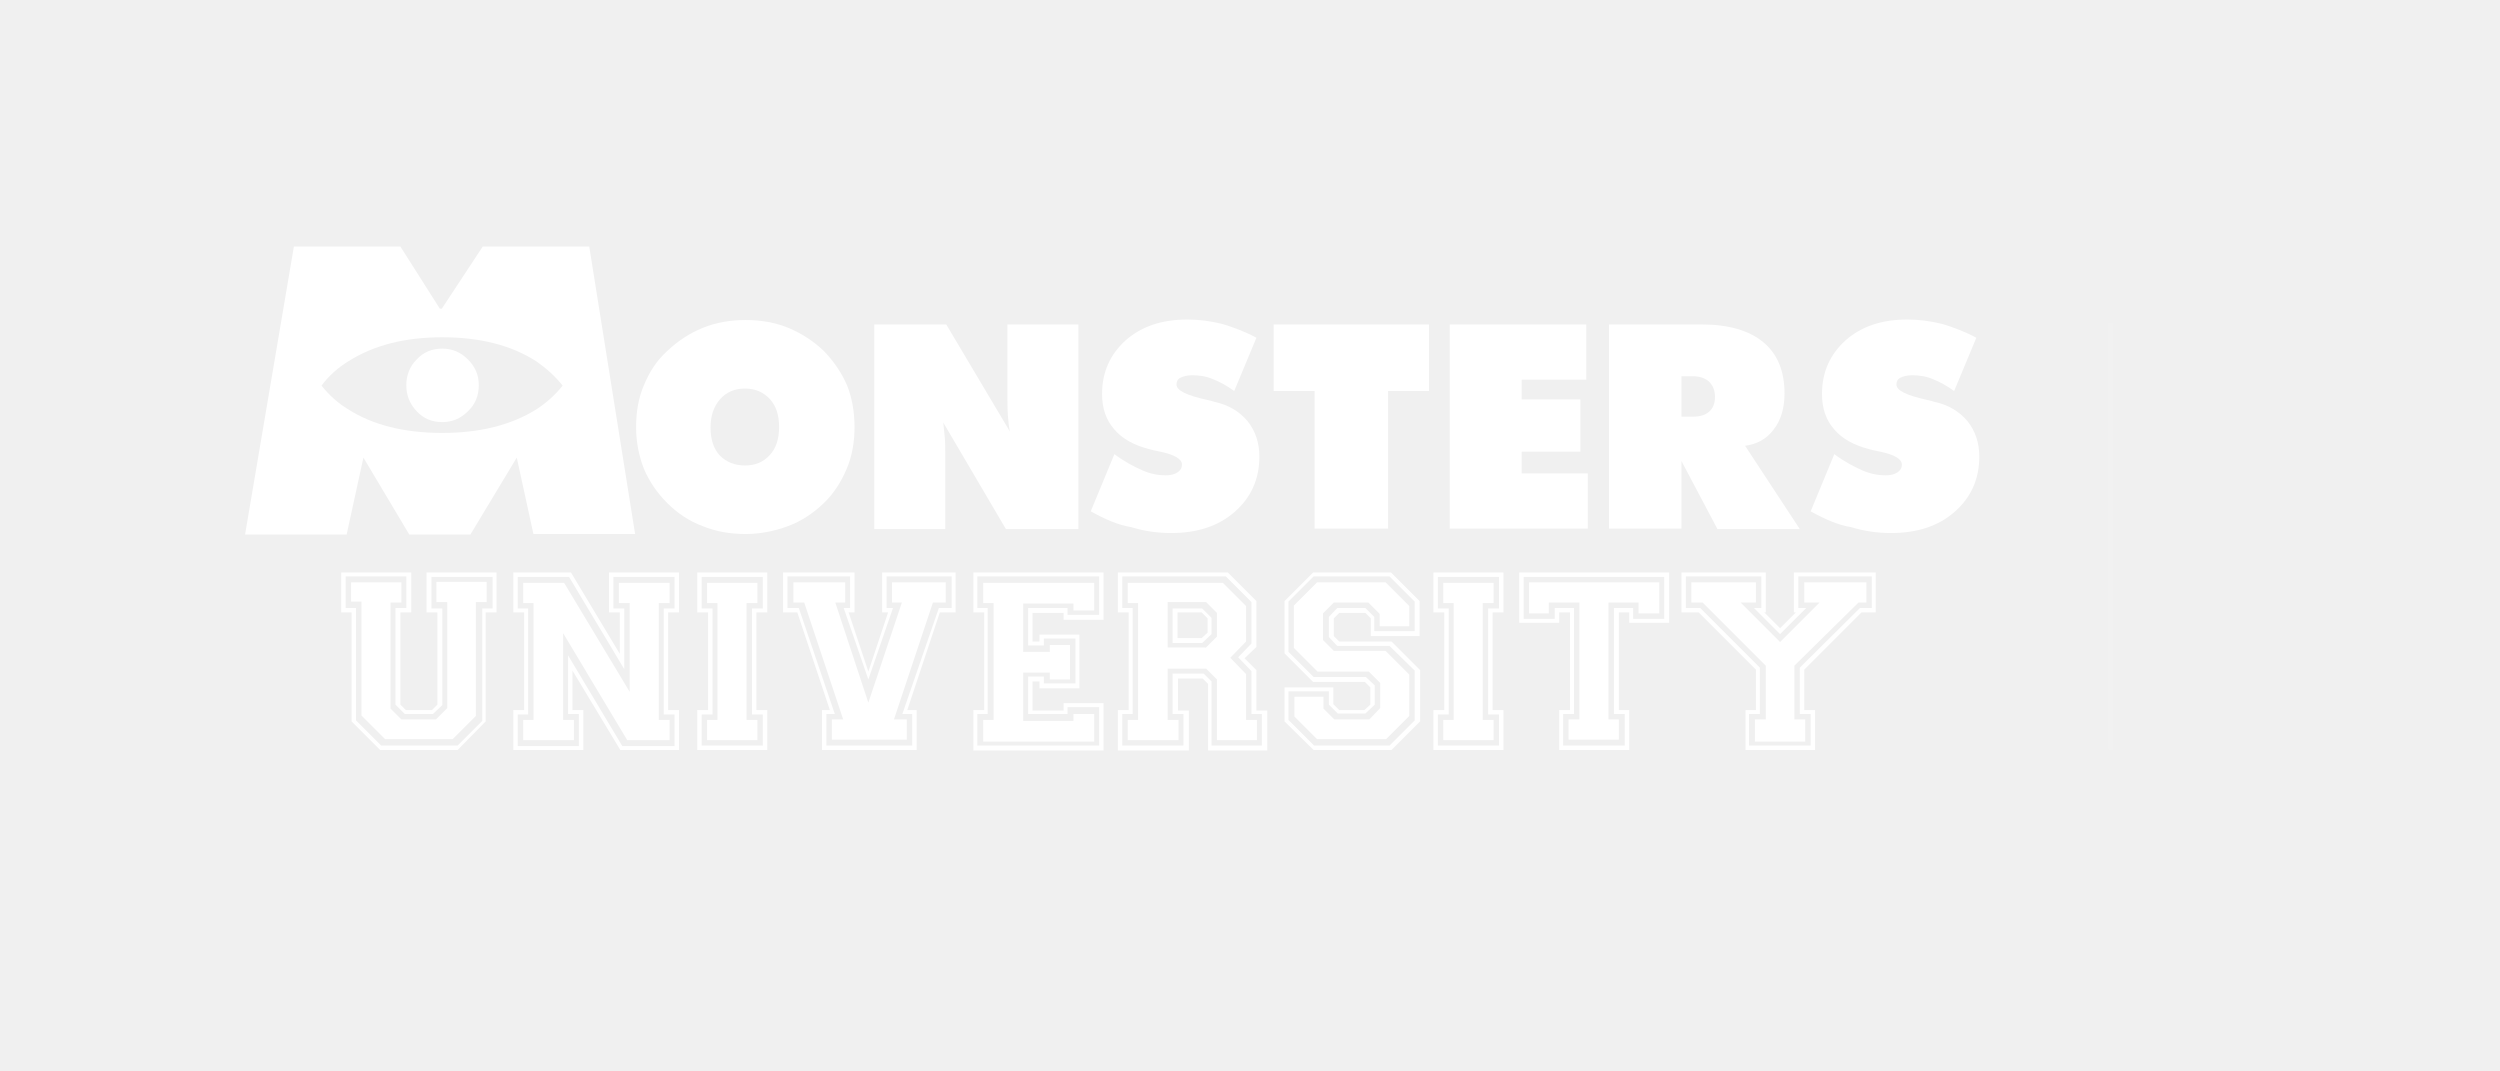
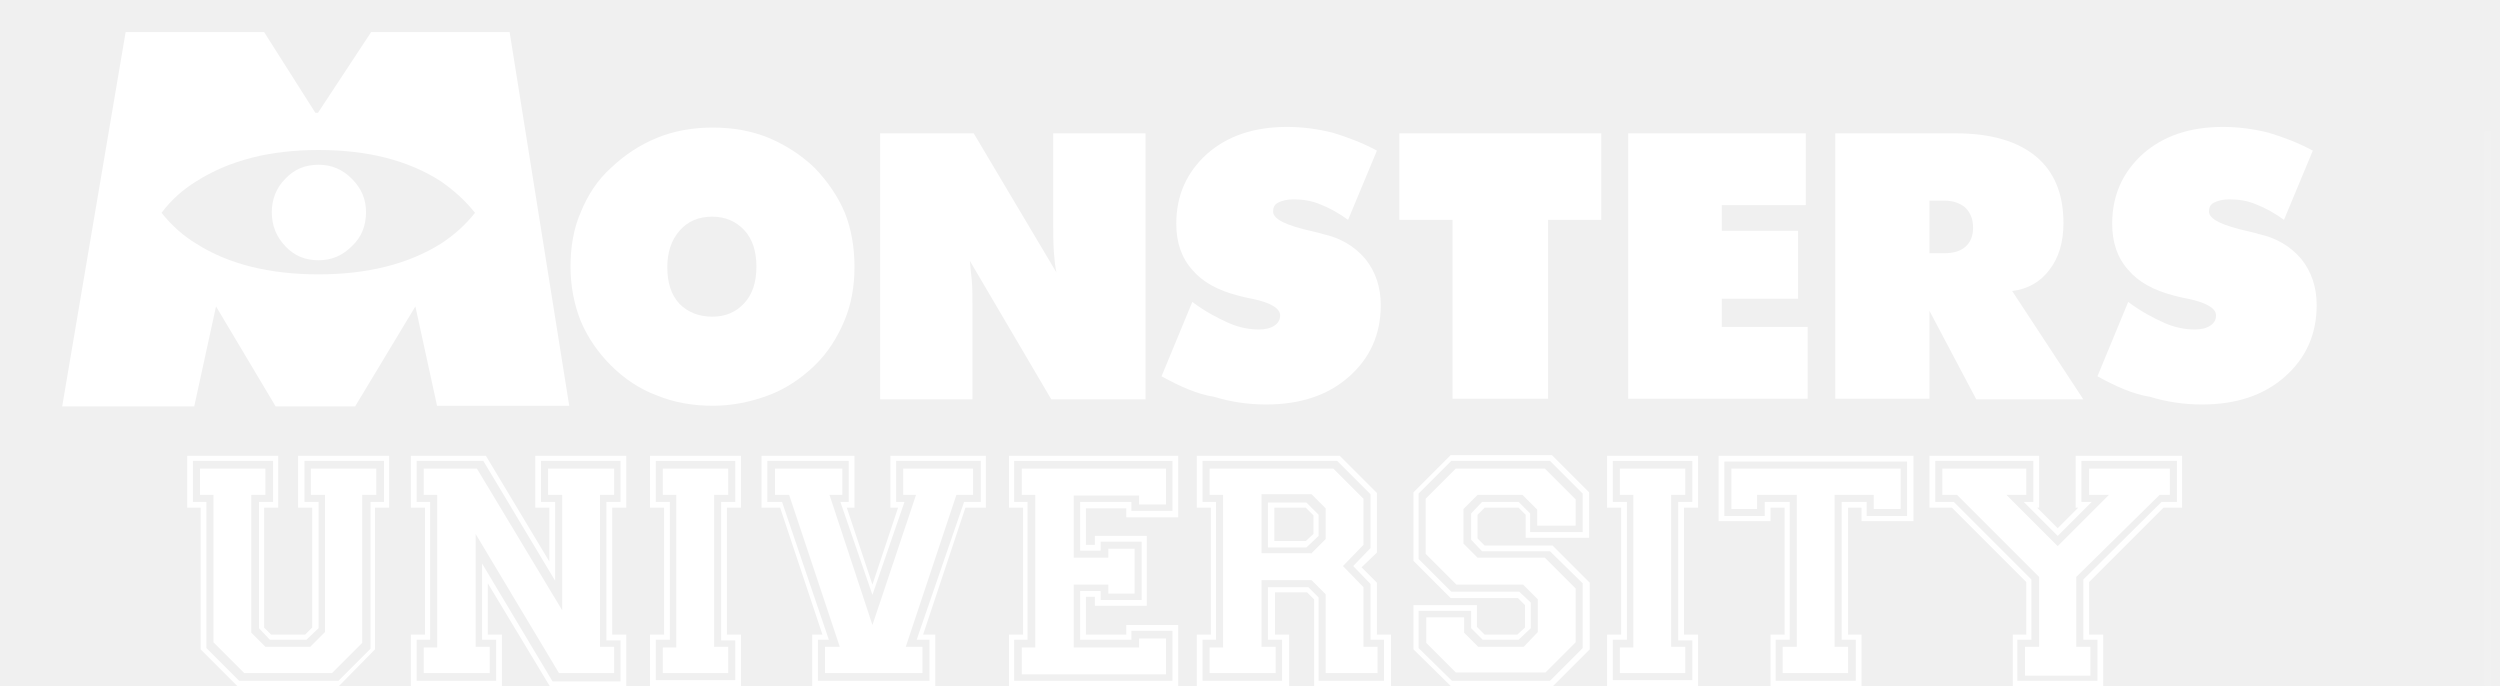
- <svg xmlns="http://www.w3.org/2000/svg" version="1.1" id="Layer_1" x="0px" y="0px" viewBox="0 0 507 217" style="enable-background:new 0 0 507 217;" xml:space="preserve">
+ <svg xmlns="http://www.w3.org/2000/svg" version="1.1" id="Layer_1" x="0px" y="0px" viewBox="0 0 390 107" style="enable-background:new 0 0 390 107;" xml:space="preserve">
  <style type="text/css">
	.st0{fill:#FFFFFF;stroke:#F1F1F1;stroke-miterlimit:10;}
	.st1{fill:#FFFFFF;}
</style>
-   <line class="st0" x1="428.1" y1="65.5" x2="428.1" y2="152" />
+   <line class="st0" x1="388.1" y1="20.5" x2="388.1" y2="107" />
  <g>
    <g>
-       <path class="st1" d="M69.2,124.2v-8.1h14.2v8.1h-2.2v18.7l1.1,1.1h5.3l1.1-1.1v-18.7h-2.2v-8.1h14.2v8.1h-2.2v22.1l-5.7,5.8H77.1    l-5.8-5.8v-22.1H69.2z M72.2,123.3v22.8l5.1,5.1h15.5l5-5v-22.8h2.1v-6.4H87.5v6.4h2.2V143l-1.9,1.8h-5.7l-1.9-1.9v-19.6h2.2v-6.4    H70.1v6.4H72.2z M71.2,122.2v-4.1h10.2v4.1h-2.2v21.5l2.2,2.2h7l2.3-2.3v-21.5h-2.2v-4.1h10.2v4.1h-2.2v23.1l-4.7,4.7H78.1    l-4.8-4.8v-23.1H71.2z" />
-       <path class="st1" d="M104.1,152.1V144h2.2v-19.8h-2.2v-8.1h11.7l9.9,16.5v-8.4h-2.2v-8.1h14.2v8.1h-2.2V144h2.2v8.1h-11.9    l-9.7-16.1v8h2.2v8.1H104.1z M117.4,151.2v-6.4h-2.2v-11.9l11,18.4h10.6v-6.4h-2.2v-21.5h2.2v-6.4h-12.4v6.4h2.2v12.3l-11.2-18.7    H105v6.4h2.1v21.5H105v6.4H117.4z M106.1,150.1v-4.1h2.1v-23.7h-2.1v-4.1h8.3l13.3,22.1v-18h-2.2v-4.1h10.3v4.1h-2.2v23.7h2.2v4.1    h-8.6l-13-21.7v17.6h2.2v4.1H106.1z" />
-       <path class="st1" d="M141.4,152.1V144h2.2v-19.8h-2.2v-8.1h14.2v8.1h-2.2V144h2.2v8.1H141.4z M154.7,151.2v-6.3h-2.2v-21.5h2.2    v-6.4h-12.4v6.4h2.2v21.5h-2.2v6.3H154.7z M143.4,150.1v-4.1h2.1v-23.7h-2.1v-4.1h10.2v4.1h-2.2v23.7h2.2v4.1H143.4z" />
-       <path class="st1" d="M158.8,124.2v-8.1h14.5v8.1h-1.2l4,12l4-12h-1.2v-8.1h14.9v8.1h-3.2L184,144h1.9v8.1h-19.2V144h1.6l-6.6-19.8    H158.8z M162,123.3l7.3,21.5h-1.7v6.4H185v-6.4h-2l7.4-21.5h2.6v-6.4h-13.2v6.4h1.3l-5,14.5l-5-14.5h1.3v-6.4h-12.7v6.4H162z     M160.9,122.2v-4.1h10.5v4.1h-2l6.7,20.3l6.8-20.3h-2v-4.1h10.9v4.1h-2.6l-7.9,23.7h2.6v4.1h-15.2v-4.1h2.3l-7.9-23.7H160.9z" />
-       <path class="st1" d="M197.4,152.1V144h2.2v-19.8h-2.2v-8.1h26.4v9.6h-8.1v-1.4h-6.3v5.8h1.4v-1.4h8.1v10.9h-8.1v-1.4h-1.4v5.9h6.3    v-1.5h8.1v9.6H197.4z M222.9,151.2v-7.8h-6.4v1.4h-8v-7.6h3.2v1.4h6.4v-9.1h-6.4v1.4h-3.2v-7.6h8v1.4h6.4v-7.8h-24.7v6.4h2.1v21.5    h-2.1v6.4H222.9z M199.4,150.1v-4.1h2.1v-23.7h-2.1v-4.1h22.5v5.6h-4.2v-1.4h-10.2v9.8h5.4v-1.4h4.1v7h-4.1v-1.4h-5.4v9.8h10.2    v-1.4h4.2v5.6H199.4z" />
-       <path class="st1" d="M226.7,152.1V144h2.2v-19.8h-2.2v-8.1H249l5.8,5.8v9.3l-2.4,2.3l2.4,2.4v8.2h2.2v8.1h-12v-13.5l-1.1-1.1h-5    v6.5h2.2v8.1H226.7z M240,151.2v-6.4h-2.2v-8.2h6.3l1.6,1.6v13h10.2v-6.4h-2.1v-8.7l-2.7-2.8l2.7-2.8v-8.4l-5.2-5.2h-21v6.4h2.1    v21.5h-2.1v6.4H240z M228.7,150.1v-4.1h2.1v-23.7h-2.1v-4.1H248l4.7,4.7v7.2l-3.2,3.3l3.2,3.3v9.3h2.2v4.1h-8.1v-12.3l-2.2-2.2    h-7.8v10.4h2.2v4.1H228.7z M244.5,131.4l2.3-2.3v-4.8l-2.2-2.2h-7.8v9.2H244.5z M237.8,130.3v-6.9h6l1.9,1.9v3.3l-1.9,1.8H237.8z     M243.7,129.4l1.2-1.1v-2.9l-1.2-1.2h-4.9v5.2H243.7z" />
-       <path class="st1" d="M260.5,146.3v-6.9h9.9v3.4l1.2,1.2h5.1l1.2-1.1v-3.5l-1.1-1.1h-10.5l-5.8-5.8v-10.6l5.8-5.8h15.8l5.8,5.8v7.1    h-9.9v-3.6l-1.1-1.1h-5.3l-1.1,1.1v3.6l1.1,1.1h10.6l5.8,5.8v10.4l-5.8,5.8h-15.8L260.5,146.3z M266.5,151.2h15.3l5.1-5.1V136    l-5.1-5h-10.6l-1.7-1.8v-4.1l1.7-1.8h5.7l1.8,1.8v2.9h8.2v-6l-5.1-5.1h-15.4l-5.1,5.1v10.2l5.1,5.1H277l1.8,1.7v3.9l-1.9,1.8h-5.6    l-1.8-1.8v-2.7h-8.2v5.8L266.5,151.2z M262.5,145.3v-4h5.9v2.4l2.2,2.2h7.1l2.2-2.3v-5.1l-2.3-2.3h-10.4l-4.8-4.8v-8.6l4.7-4.7    h13.9l4.8,4.8v4.1h-6v-2.5l-2.3-2.3h-7l-2.2,2.2v5.4l2.2,2.2h10.5l4.8,4.8v8.4l-4.7,4.7h-14L262.5,145.3z" />
-       <path class="st1" d="M290.7,152.1V144h2.2v-19.8h-2.2v-8.1h14.2v8.1h-2.2V144h2.2v8.1H290.7z M304,151.2v-6.3h-2.2v-21.5h2.2v-6.4    h-12.4v6.4h2.2v21.5h-2.2v6.3H304z M292.7,150.1v-4.1h2.1v-23.7h-2.1v-4.1h10.2v4.1h-2.2v23.7h2.2v4.1H292.7z" />
-       <path class="st1" d="M308.1,126.3v-10.2h30.4v10.2h-8.1v-2.1h-2.1V144h2.1v8.1h-14.2V144h2.2v-19.8h-2.2v2.1H308.1z M315.3,125.5    v-2.2h3.9v21.5h-2.2v6.4h12.5v-6.4h-2.2v-21.5h3.9v2.2h6.3v-8.5H309v8.5H315.3z M310.1,124.4v-6.3h26.4v6.3h-4.2v-2.2h-6.1v23.7    h2.1v4.1h-10.2v-4.1h2.2v-23.7h-6.2v2.2H310.1z" />
-       <path class="st1" d="M341,124.2v-8.1h17.1v8.1h-0.3l3.2,3.2l3.2-3.2h-0.4v-8.1h16.6v8.1h-2.9l-11.6,11.6v8.2h2.2v8.1h-14.1V144    h2.1v-8.2l-11.6-11.6H341z M344.8,123.3l12.1,12.1v9.4h-2.2v6.4h12.5v-6.4H365v-9.4l12.2-12.1h2.4v-6.4h-14.9v6.4h1.6l-5.3,5.3    l-5.3-5.3h1.5v-6.4h-15.3v6.4H344.8z M343,122.2v-4.1h13.1v4.1h-3.1l8,8l8-8h-3.1v-4.1h12.6v4.1h-1.6L363.9,135v10.9h2.2v4.5    h-10.2v-4.5h2.2V135l-12.8-12.8H343z" />
+       <path class="st1" d="M29.2,79.2v-8.1h14.2v8.1h-2.2v18.7l1.1,1.1h5.3l1.1-1.1V79.2h-2.2v-8.1h14.2v8.1h-2.2v22.1l-5.7,5.8H37.1    l-5.8-5.8V79.2H29.2z M32.2,78.3v22.8l5.1,5.1h15.5l5-5V78.3h2.1v-6.4H47.5v6.4h2.2V98l-1.9,1.8h-5.7L40.4,98V78.3h2.2v-6.4H30.1    v6.4H32.2z M31.2,77.2v-4.1h10.2v4.1h-2.2v21.5l2.2,2.2h7l2.3-2.3V77.2h-2.2v-4.1h10.2v4.1h-2.2v23.1l-4.7,4.7H38.1l-4.8-4.8V77.2    H31.2z" />
+       <path class="st1" d="M64.1,107.1V99h2.2V79.2h-2.2v-8.1h11.7l9.9,16.5v-8.4h-2.2v-8.1h14.2v8.1h-2.2V99h2.2v8.1H85.8L76.1,91v8    h2.2v8.1H64.1z M77.4,106.2v-6.4h-2.2V87.9l11,18.4h10.6v-6.4h-2.2V78.3h2.2v-6.4H84.4v6.4h2.2v12.3L75.4,71.9H65v6.4h2.1v21.5H65    v6.4H77.4z M66.1,105.1v-4.1h2.1V77.2h-2.1v-4.1h8.3l13.3,22.1v-18h-2.2v-4.1h10.3v4.1h-2.2v23.7h2.2v4.1h-8.6l-13-21.7v17.6h2.2    v4.1H66.1z" />
+       <path class="st1" d="M101.4,107.1V99h2.2V79.2h-2.2v-8.1h14.2v8.1h-2.2V99h2.2v8.1H101.4z M114.7,106.2v-6.3h-2.2V78.3h2.2v-6.4    h-12.4v6.4h2.2v21.5h-2.2v6.3H114.7z M103.4,105.1v-4.1h2.1V77.2h-2.1v-4.1h10.2v4.1h-2.2v23.7h2.2v4.1H103.4z" />
+       <path class="st1" d="M118.8,79.2v-8.1h14.5v8.1h-1.2l4,12l4-12h-1.2v-8.1h14.9v8.1h-3.2L144,99h1.9v8.1h-19.2V99h1.6l-6.6-19.8    H118.8z M122,78.3l7.3,21.5h-1.7v6.4H145v-6.4h-2l7.4-21.5h2.6v-6.4h-13.2v6.4h1.3l-5,14.5l-5-14.5h1.3v-6.4h-12.7v6.4H122z     M120.9,77.2v-4.1h10.5v4.1h-2l6.7,20.3l6.8-20.3h-2v-4.1h10.9v4.1h-2.6l-7.9,23.7h2.6v4.1h-15.2v-4.1h2.3l-7.9-23.7H120.9z" />
+       <path class="st1" d="M157.4,107.1V99h2.2V79.2h-2.2v-8.1h26.4v9.6h-8.1v-1.4h-6.3V85h1.4v-1.4h8.1v10.9h-8.1v-1.4h-1.4V99h6.3    v-1.5h8.1v9.6H157.4z M182.9,106.2v-7.8h-6.4v1.4h-8v-7.6h3.2v1.4h6.4v-9.1h-6.4v1.4h-3.2v-7.6h8v1.4h6.4v-7.8h-24.7v6.4h2.1v21.5    h-2.1v6.4H182.9z M159.4,105.1v-4.1h2.1V77.2h-2.1v-4.1h22.5v5.6h-4.2v-1.4h-10.2V87h5.4v-1.4h4.1v7h-4.1v-1.4h-5.4v9.8h10.2v-1.4    h4.2v5.6H159.4z" />
+       <path class="st1" d="M186.7,107.1V99h2.2V79.2h-2.2v-8.1H209l5.8,5.8v9.3l-2.4,2.3l2.4,2.4V99h2.2v8.1h-12V93.5l-1.1-1.1h-5V99    h2.2v8.1H186.7z M200,106.2v-6.4h-2.2v-8.2h6.3l1.6,1.6v13h10.2v-6.4h-2.1v-8.7l-2.7-2.8l2.7-2.8v-8.4l-5.2-5.2h-21v6.4h2.1v21.5    h-2.1v6.4H200z M188.7,105.1v-4.1h2.1V77.2h-2.1v-4.1H208l4.7,4.7v7.2l-3.2,3.3l3.2,3.3v9.3h2.2v4.1h-8.1V92.7l-2.2-2.2h-7.8v10.4    h2.2v4.1H188.7z M204.5,86.4l2.3-2.3v-4.8l-2.2-2.2h-7.8v9.2H204.5z M197.8,85.3v-6.9h6l1.9,1.9v3.3l-1.9,1.8H197.8z M203.7,84.4    l1.2-1.1v-2.9l-1.2-1.2h-4.9v5.2H203.7z" />
+       <path class="st1" d="M220.5,101.3v-6.9h9.9v3.4l1.2,1.2h5.1l1.2-1.1v-3.5l-1.1-1.1h-10.5l-5.8-5.8V76.8l5.8-5.8h15.8l5.8,5.8v7.1    h-9.9v-3.6l-1.1-1.1h-5.3l-1.1,1.1V84l1.1,1.1h10.6l5.8,5.8v10.4l-5.8,5.8h-15.8L220.5,101.3z M226.5,106.2h15.3l5.1-5.1V91    l-5.1-5h-10.6l-1.7-1.8v-4.1l1.7-1.8h5.7l1.8,1.8v2.9h8.2v-6l-5.1-5.1h-15.4l-5.1,5.1v10.2l5.1,5.1H237l1.8,1.7V98l-1.9,1.8h-5.6    l-1.8-1.8v-2.7h-8.2v5.8L226.5,106.2z M222.5,100.3v-4h5.9v2.4l2.2,2.2h7.1l2.2-2.3v-5.1l-2.3-2.3h-10.4l-4.8-4.8v-8.6l4.7-4.7    h13.9l4.8,4.8V82h-6v-2.5l-2.3-2.3h-7l-2.2,2.2v5.4l2.2,2.2h10.5l4.8,4.8v8.4l-4.7,4.7h-14L222.5,100.3z" />
+       <path class="st1" d="M250.7,107.1V99h2.2V79.2h-2.2v-8.1h14.2v8.1h-2.2V99h2.2v8.1H250.7z M264,106.2v-6.3h-2.2V78.3h2.2v-6.4    h-12.4v6.4h2.2v21.5h-2.2v6.3H264z M252.7,105.1v-4.1h2.1V77.2h-2.1v-4.1h10.2v4.1h-2.2v23.7h2.2v4.1H252.7z" />
+       <path class="st1" d="M268.1,81.3V71.1h30.4v10.2h-8.1v-2.1h-2.1V99h2.1v8.1h-14.2V99h2.2V79.2h-2.2v2.1H268.1z M275.3,80.5v-2.2    h3.9v21.5h-2.2v6.4h12.5v-6.4h-2.2V78.3h3.9v2.2h6.3v-8.5H269v8.5H275.3z M270.1,79.4v-6.3h26.4v6.3h-4.2v-2.2h-6.1v23.7h2.1v4.1    h-10.2v-4.1h2.2V77.2h-6.2v2.2H270.1z" />
+       <path class="st1" d="M301,79.2v-8.1h17.1v8.1h-0.3l3.2,3.2l3.2-3.2h-0.4v-8.1h16.6v8.1h-2.9l-11.6,11.6V99h2.2v8.1h-14.1V99h2.1    v-8.2l-11.6-11.6H301z M304.8,78.3l12.1,12.1v9.4h-2.2v6.4h12.5v-6.4H325v-9.4l12.2-12.1h2.4v-6.4h-14.9v6.4h1.6l-5.3,5.3    l-5.3-5.3h1.5v-6.4h-15.3v6.4H304.8z M303,77.2v-4.1h13.1v4.1h-3.1l8,8l8-8h-3.1v-4.1h12.6v4.1h-1.6L323.9,90v10.9h2.2v4.5h-10.2    v-4.5h2.2V90l-12.8-12.8H303z" />
    </g>
    <g>
      <g>
-         <path class="st1" d="M173.3,86.6c0,3.1-0.5,5.9-1.6,8.5c-1.1,2.6-2.6,5-4.7,7c-2.1,2-4.5,3.6-7.2,4.6s-5.6,1.6-8.6,1.6     c-3.1,0-6-0.5-8.7-1.6c-2.7-1-5.1-2.6-7.2-4.7c-2-2-3.6-4.3-4.7-6.9c-1-2.5-1.6-5.4-1.6-8.5c0-3.1,0.5-6,1.6-8.5     c1.1-2.7,2.6-5,4.7-6.9c2.1-2,4.5-3.6,7.2-4.7c2.7-1.1,5.6-1.6,8.7-1.6c3.1,0,6,0.5,8.7,1.6c2.6,1.1,5,2.6,7.2,4.7     c2,2.1,3.6,4.4,4.7,7C172.8,80.7,173.3,83.6,173.3,86.6z M151.1,94.4c2.1,0,3.7-0.7,5-2.1c1.3-1.4,1.9-3.3,1.9-5.7     s-0.6-4.3-1.9-5.7c-1.3-1.4-3-2.1-5-2.1c-2.1,0-3.8,0.7-5.1,2.2c-1.3,1.5-1.9,3.4-1.9,5.7c0,2.4,0.6,4.3,1.9,5.7     C147.3,93.7,149,94.4,151.1,94.4z" />
-         <path class="st1" d="M177.3,107.2V65.8h14.6l12.9,21.7c-0.2-0.9-0.3-2-0.4-3.2c-0.1-1.6-0.1-3.1-0.1-4.6V65.8h14.4v41.5H204     l-12.7-21.6c0.1,1.2,0.2,2.2,0.3,3c0.1,1.1,0.1,2.3,0.1,3.6v15H177.3z" />
-         <path class="st1" d="M221.2,103.7l4.8-11.6c2,1.5,3.9,2.5,5.7,3.3c1.6,0.7,3.2,1,4.7,1c1,0,1.8-0.2,2.4-0.6     c0.6-0.4,0.9-0.9,0.9-1.6c0-1.1-1.5-2-4.4-2.6c-1.1-0.2-1.8-0.4-2.2-0.5c-3.1-0.8-5.5-2.1-7.1-4c-1.7-1.9-2.5-4.3-2.5-7.2     c0-4.4,1.6-8,4.8-10.9c3.2-2.8,7.3-4.2,12.5-4.2c2.3,0,4.7,0.3,7.1,0.9c2.3,0.7,4.7,1.6,6.9,2.8l-4.5,10.8     c-1.5-1.1-3-1.9-4.3-2.4c-1.4-0.6-2.8-0.8-4.2-0.8c-1,0-1.8,0.2-2.4,0.5c-0.6,0.3-0.8,0.8-0.8,1.4c0,1.2,2.1,2.2,6.2,3.1     c0.8,0.2,1.3,0.3,1.5,0.4c2.8,0.6,5,1.9,6.7,3.9c1.6,2,2.4,4.4,2.4,7.2c0,4.6-1.7,8.3-5,11.2c-3.3,2.9-7.6,4.3-12.9,4.3     c-2.8,0-5.5-0.4-8.1-1.2C226.8,106.5,224.1,105.3,221.2,103.7z" />
-         <path class="st1" d="M266.6,107.2V79.3h-8.3V65.8h31.5v13.5h-8.3v27.9H266.6z" />
-         <path class="st1" d="M294,107.2V65.8h27.7V77h-13.1v4h11.9v10.6h-11.9V96H322v11.2H294z" />
-         <path class="st1" d="M326.3,107.2V65.8h18.8c5.4,0,9.6,1.2,12.5,3.6c2.9,2.4,4.3,5.9,4.3,10.4c0,2.9-0.7,5.4-2.2,7.3     c-1.4,1.9-3.4,3-5.8,3.3l11.1,16.9h-16.7L341,93.5v13.7H326.3z M341,76.4v8.1h2.3c1.4,0,2.5-0.3,3.3-1c0.8-0.7,1.2-1.7,1.2-3     c0-1.3-0.4-2.3-1.2-3.1c-0.8-0.7-1.9-1.1-3.3-1.1H341z" />
-         <path class="st1" d="M367.2,103.7l4.8-11.6c2,1.5,3.9,2.5,5.7,3.3c1.6,0.7,3.2,1,4.7,1c1,0,1.8-0.2,2.4-0.6     c0.6-0.4,0.9-0.9,0.9-1.6c0-1.1-1.5-2-4.4-2.6c-1.1-0.2-1.8-0.4-2.2-0.5c-3.1-0.8-5.5-2.1-7.1-4c-1.7-1.9-2.5-4.3-2.5-7.2     c0-4.4,1.6-8,4.8-10.9c3.2-2.8,7.3-4.2,12.5-4.2c2.3,0,4.7,0.3,7.1,0.9c2.3,0.7,4.7,1.6,6.9,2.8l-4.5,10.8     c-1.5-1.1-3-1.9-4.3-2.4c-1.4-0.6-2.8-0.8-4.2-0.8c-1,0-1.8,0.2-2.4,0.5c-0.6,0.3-0.8,0.8-0.8,1.4c0,1.2,2.1,2.2,6.2,3.1     c0.8,0.2,1.3,0.3,1.5,0.4c2.8,0.6,5,1.9,6.7,3.9c1.6,2,2.4,4.4,2.4,7.2c0,4.6-1.7,8.3-5,11.2c-3.3,2.9-7.6,4.3-12.9,4.3     c-2.8,0-5.5-0.4-8.1-1.2C372.8,106.5,370.1,105.3,367.2,103.7z" />
+         <path class="st1" d="M133.3,41.6c0,3.1-0.5,5.9-1.6,8.5c-1.1,2.6-2.6,5-4.7,7c-2.1,2-4.5,3.6-7.2,4.6s-5.6,1.6-8.6,1.6     c-3.1,0-6-0.5-8.7-1.6c-2.7-1-5.1-2.6-7.2-4.7c-2-2-3.6-4.3-4.7-6.9c-1-2.5-1.6-5.4-1.6-8.5c0-3.1,0.5-6,1.6-8.5     c1.1-2.7,2.6-5,4.7-6.9c2.1-2,4.5-3.6,7.2-4.7c2.7-1.1,5.6-1.6,8.7-1.6c3.1,0,6,0.5,8.7,1.6c2.6,1.1,5,2.6,7.2,4.7     c2,2.1,3.6,4.4,4.7,7C132.8,35.7,133.3,38.6,133.3,41.6z M111.1,49.4c2.1,0,3.7-0.7,5-2.1c1.3-1.4,1.9-3.3,1.9-5.7     s-0.6-4.3-1.9-5.7c-1.3-1.4-3-2.1-5-2.1c-2.1,0-3.8,0.7-5.1,2.2c-1.3,1.5-1.9,3.4-1.9,5.7c0,2.4,0.6,4.3,1.9,5.7     C107.3,48.7,109,49.4,111.1,49.4z" />
+         <path class="st1" d="M137.3,62.2V20.8h14.6l12.9,21.7c-0.2-0.9-0.3-2-0.4-3.2c-0.1-1.6-0.1-3.1-0.1-4.6V20.8h14.4v41.5H164     l-12.7-21.6c0.1,1.2,0.2,2.2,0.3,3c0.1,1.1,0.1,2.3,0.1,3.6v15H137.3z" />
+         <path class="st1" d="M181.2,58.7l4.8-11.6c2,1.5,3.9,2.5,5.7,3.3c1.6,0.7,3.2,1,4.7,1c1,0,1.8-0.2,2.4-0.6     c0.6-0.4,0.9-0.9,0.9-1.6c0-1.1-1.5-2-4.4-2.6c-1.1-0.2-1.8-0.4-2.2-0.5c-3.1-0.8-5.5-2.1-7.1-4c-1.7-1.9-2.5-4.3-2.5-7.2     c0-4.4,1.6-8,4.8-10.9c3.2-2.8,7.3-4.2,12.5-4.2c2.3,0,4.7,0.3,7.1,0.9c2.3,0.7,4.7,1.6,6.9,2.8l-4.5,10.8     c-1.5-1.1-3-1.9-4.3-2.4c-1.4-0.6-2.8-0.8-4.2-0.8c-1,0-1.8,0.2-2.4,0.5c-0.6,0.3-0.8,0.8-0.8,1.4c0,1.2,2.1,2.2,6.2,3.1     c0.8,0.2,1.3,0.3,1.5,0.4c2.8,0.6,5,1.9,6.7,3.9c1.6,2,2.4,4.4,2.4,7.2c0,4.6-1.7,8.3-5,11.2c-3.3,2.9-7.6,4.3-12.9,4.3     c-2.8,0-5.5-0.4-8.1-1.2C186.8,61.5,184.1,60.3,181.2,58.7z" />
+         <path class="st1" d="M226.6,62.2V34.3h-8.3V20.8h31.5v13.5h-8.3v27.9H226.6z" />
+         <path class="st1" d="M254,62.2V20.8h27.7V32h-13.1v4h11.9v10.6h-11.9V51H282v11.2H254z" />
+         <path class="st1" d="M286.3,62.2V20.8h18.8c5.4,0,9.6,1.2,12.5,3.6c2.9,2.4,4.3,5.9,4.3,10.4c0,2.9-0.7,5.4-2.2,7.3     c-1.4,1.9-3.4,3-5.8,3.3l11.1,16.9h-16.7L301,48.5v13.7H286.3z M301,31.4v8.1h2.3c1.4,0,2.5-0.3,3.3-1c0.8-0.7,1.2-1.7,1.2-3     c0-1.3-0.4-2.3-1.2-3.1c-0.8-0.7-1.9-1.1-3.3-1.1H301z" />
+         <path class="st1" d="M327.2,58.7l4.8-11.6c2,1.5,3.9,2.5,5.7,3.3c1.6,0.7,3.2,1,4.7,1c1,0,1.8-0.2,2.4-0.6     c0.6-0.4,0.9-0.9,0.9-1.6c0-1.1-1.5-2-4.4-2.6c-1.1-0.2-1.8-0.4-2.2-0.5c-3.1-0.8-5.5-2.1-7.1-4c-1.7-1.9-2.5-4.3-2.5-7.2     c0-4.4,1.6-8,4.8-10.9c3.2-2.8,7.3-4.2,12.5-4.2c2.3,0,4.7,0.3,7.1,0.9c2.3,0.7,4.7,1.6,6.9,2.8l-4.5,10.8     c-1.5-1.1-3-1.9-4.3-2.4c-1.4-0.6-2.8-0.8-4.2-0.8c-1,0-1.8,0.2-2.4,0.5c-0.6,0.3-0.8,0.8-0.8,1.4c0,1.2,2.1,2.2,6.2,3.1     c0.8,0.2,1.3,0.3,1.5,0.4c2.8,0.6,5,1.9,6.7,3.9c1.6,2,2.4,4.4,2.4,7.2c0,4.6-1.7,8.3-5,11.2c-3.3,2.9-7.6,4.3-12.9,4.3     c-2.8,0-5.5-0.4-8.1-1.2C332.8,61.5,330.1,60.3,327.2,58.7z" />
      </g>
      <g>
-         <path class="st1" d="M108.2,108.4l-3.4-15.6l-9.4,15.6H83l-9.3-15.6l-3.4,15.6H49.7L59.6,50h21.6l8,12.6h0.4L97.9,50h21.6     l9.3,58.3H108.2z M114.1,78.2c-1.5-1.9-3.3-3.5-5.3-4.9c-5.1-3.3-11.5-4.9-19.1-4.9c-7.6,0-13.9,1.6-19.1,4.9     c-2.1,1.3-3.9,2.9-5.4,4.9c1.6,2,3.4,3.6,5.4,4.8c5,3.2,11.4,4.8,19.1,4.8c7.6,0,14-1.6,19.1-4.8     C110.8,81.7,112.6,80.1,114.1,78.2z M89.7,70.7c2,0,3.7,0.7,5.2,2.2c1.5,1.5,2.2,3.2,2.2,5.2c0,2.1-0.7,3.9-2.2,5.3     c-1.5,1.5-3.2,2.2-5.2,2.2c-2.1,0-3.8-0.7-5.2-2.2c-1.4-1.5-2.1-3.2-2.1-5.3c0-2,0.7-3.8,2.1-5.2C85.9,71.4,87.6,70.7,89.7,70.7z     " />
+         <path class="st1" d="M68.2,63.4l-3.4-15.6l-9.4,15.6H43l-9.3-15.6l-3.4,15.6H9.7L19.6,5h21.6l8,12.6h0.4L57.9,5h21.6l9.3,58.3     H68.2z M74.1,33.2c-1.5-1.9-3.3-3.5-5.3-4.9c-5.1-3.3-11.5-4.9-19.1-4.9c-7.6,0-13.9,1.6-19.1,4.9c-2.1,1.3-3.9,2.9-5.4,4.9     c1.6,2,3.4,3.6,5.4,4.8c5,3.2,11.4,4.8,19.1,4.8c7.6,0,14-1.6,19.1-4.8C70.8,36.7,72.6,35.1,74.1,33.2z M49.7,25.7     c2,0,3.7,0.7,5.2,2.2c1.5,1.5,2.2,3.2,2.2,5.2c0,2.1-0.7,3.9-2.2,5.3c-1.5,1.5-3.2,2.2-5.2,2.2c-2.1,0-3.8-0.7-5.2-2.2     c-1.4-1.5-2.1-3.2-2.1-5.3c0-2,0.7-3.8,2.1-5.2C45.9,26.4,47.6,25.7,49.7,25.7z" />
      </g>
    </g>
  </g>
</svg>
